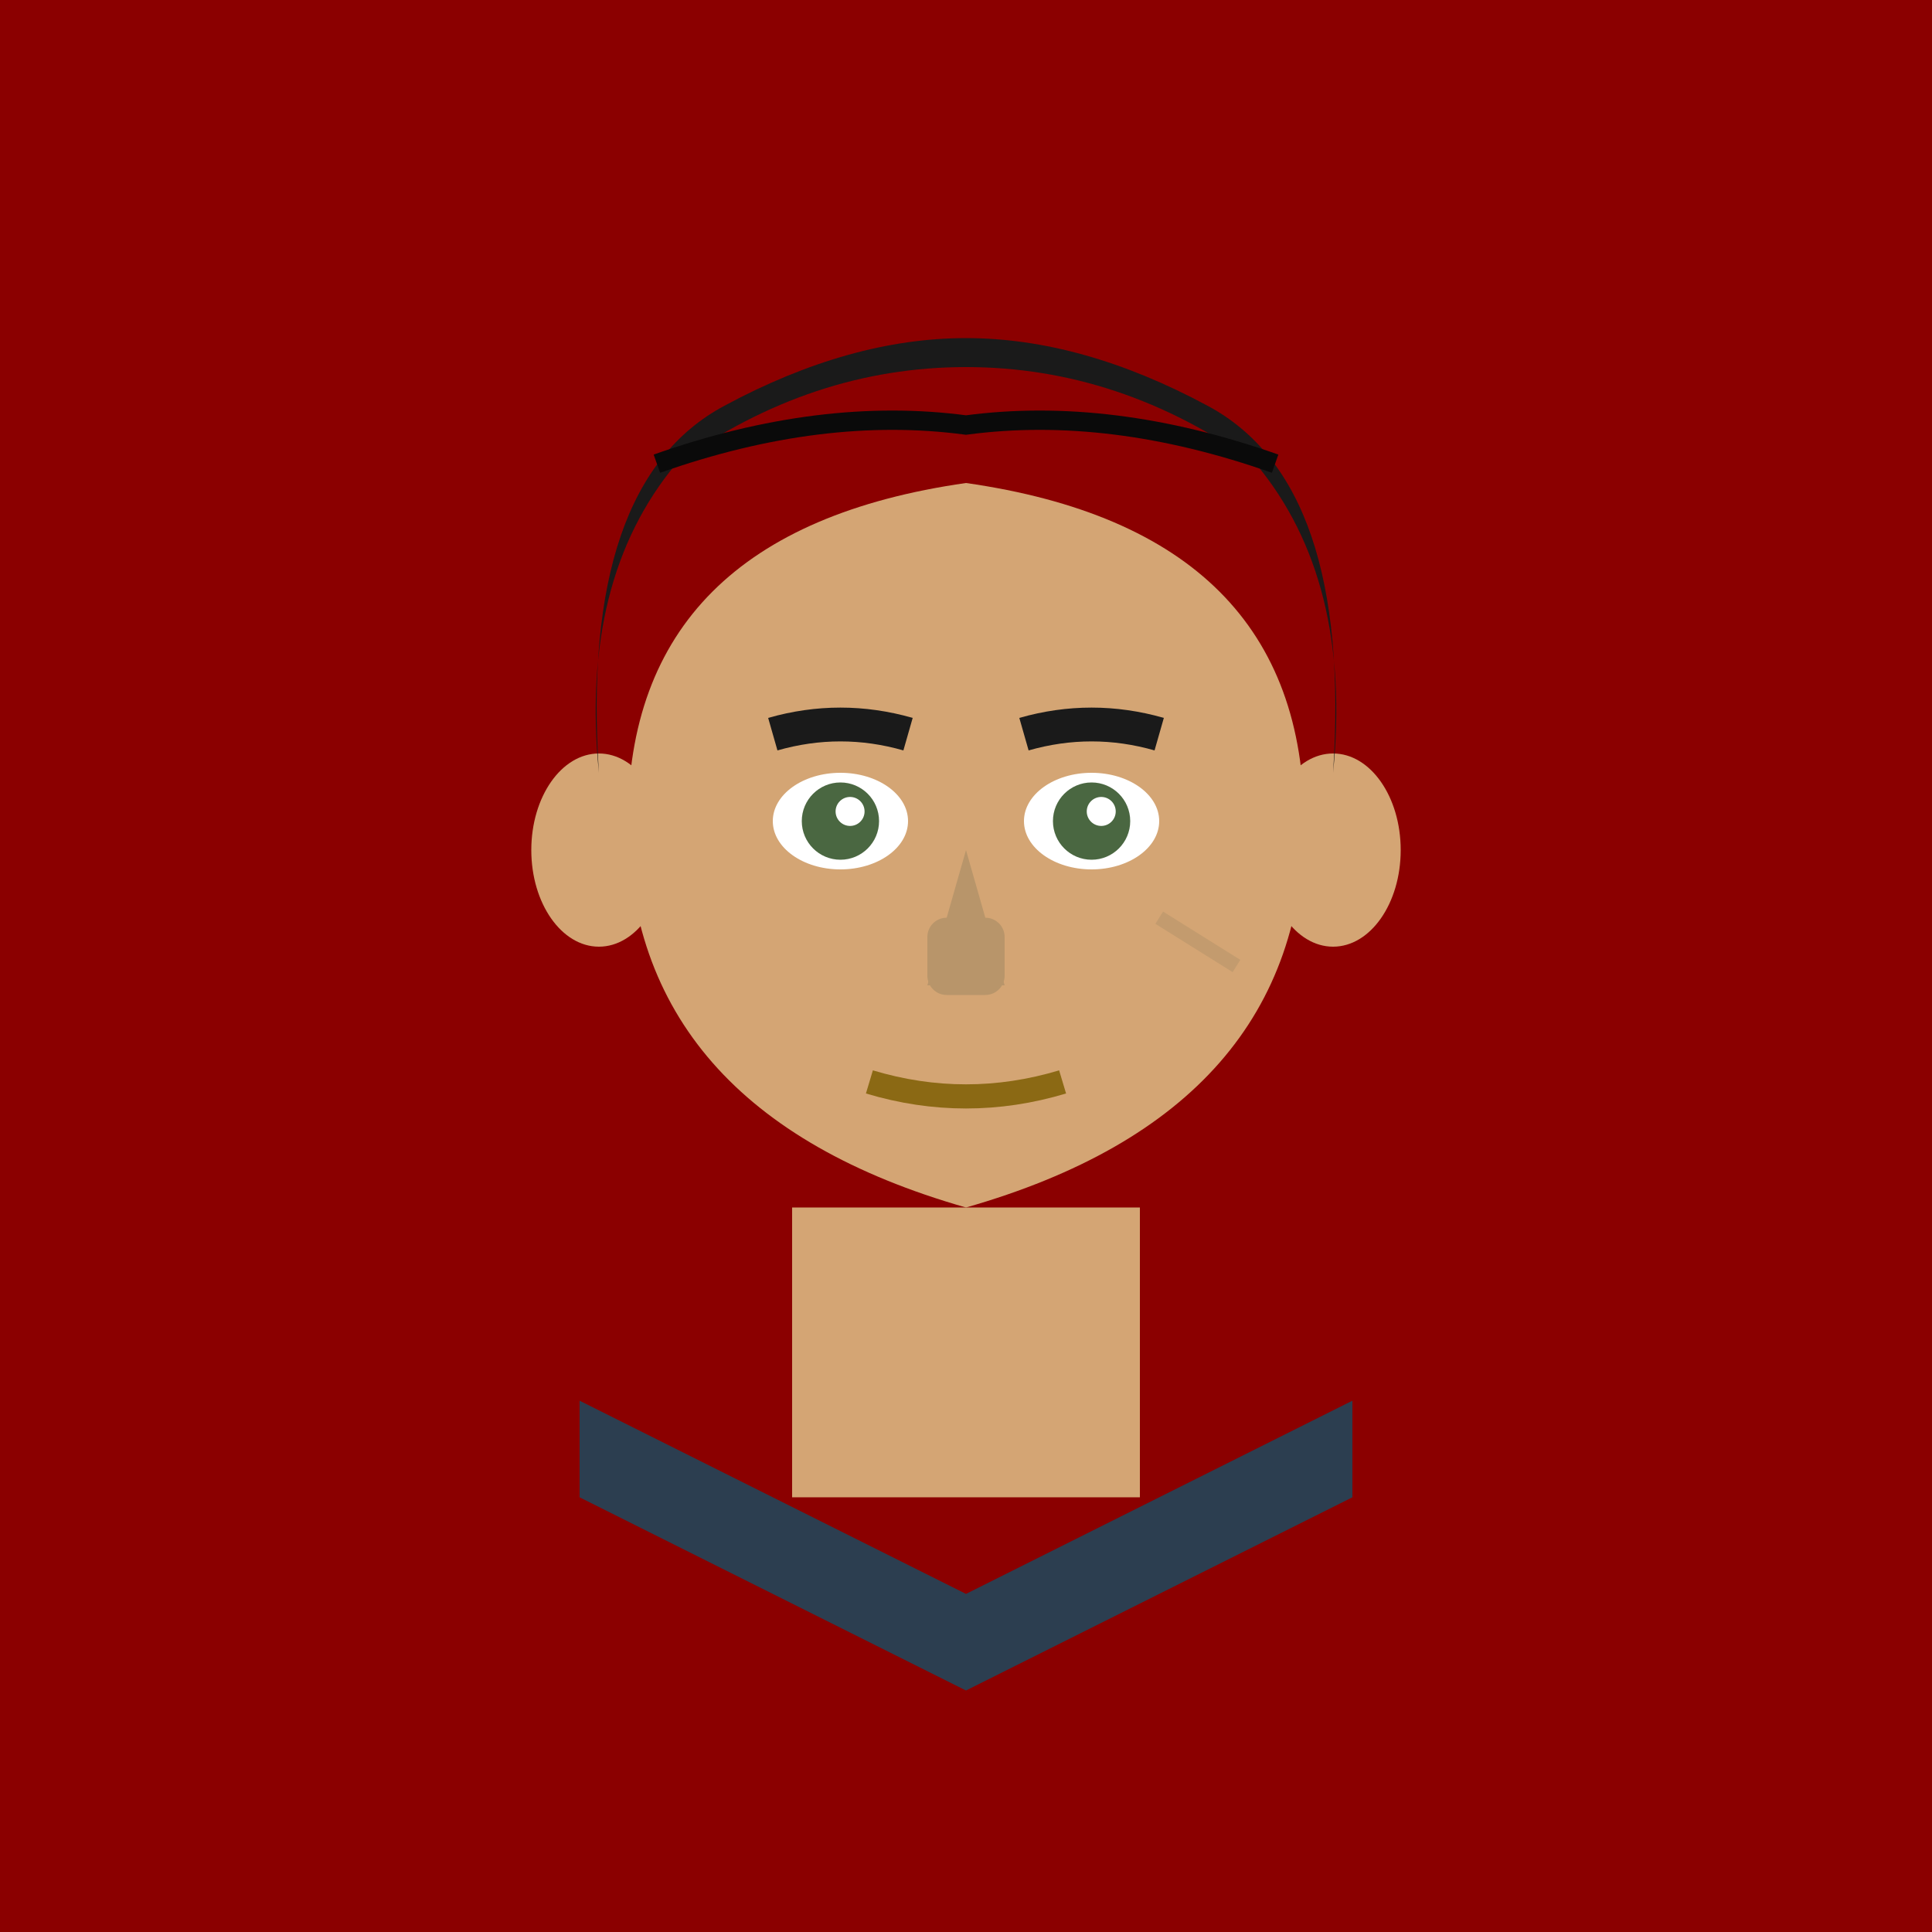
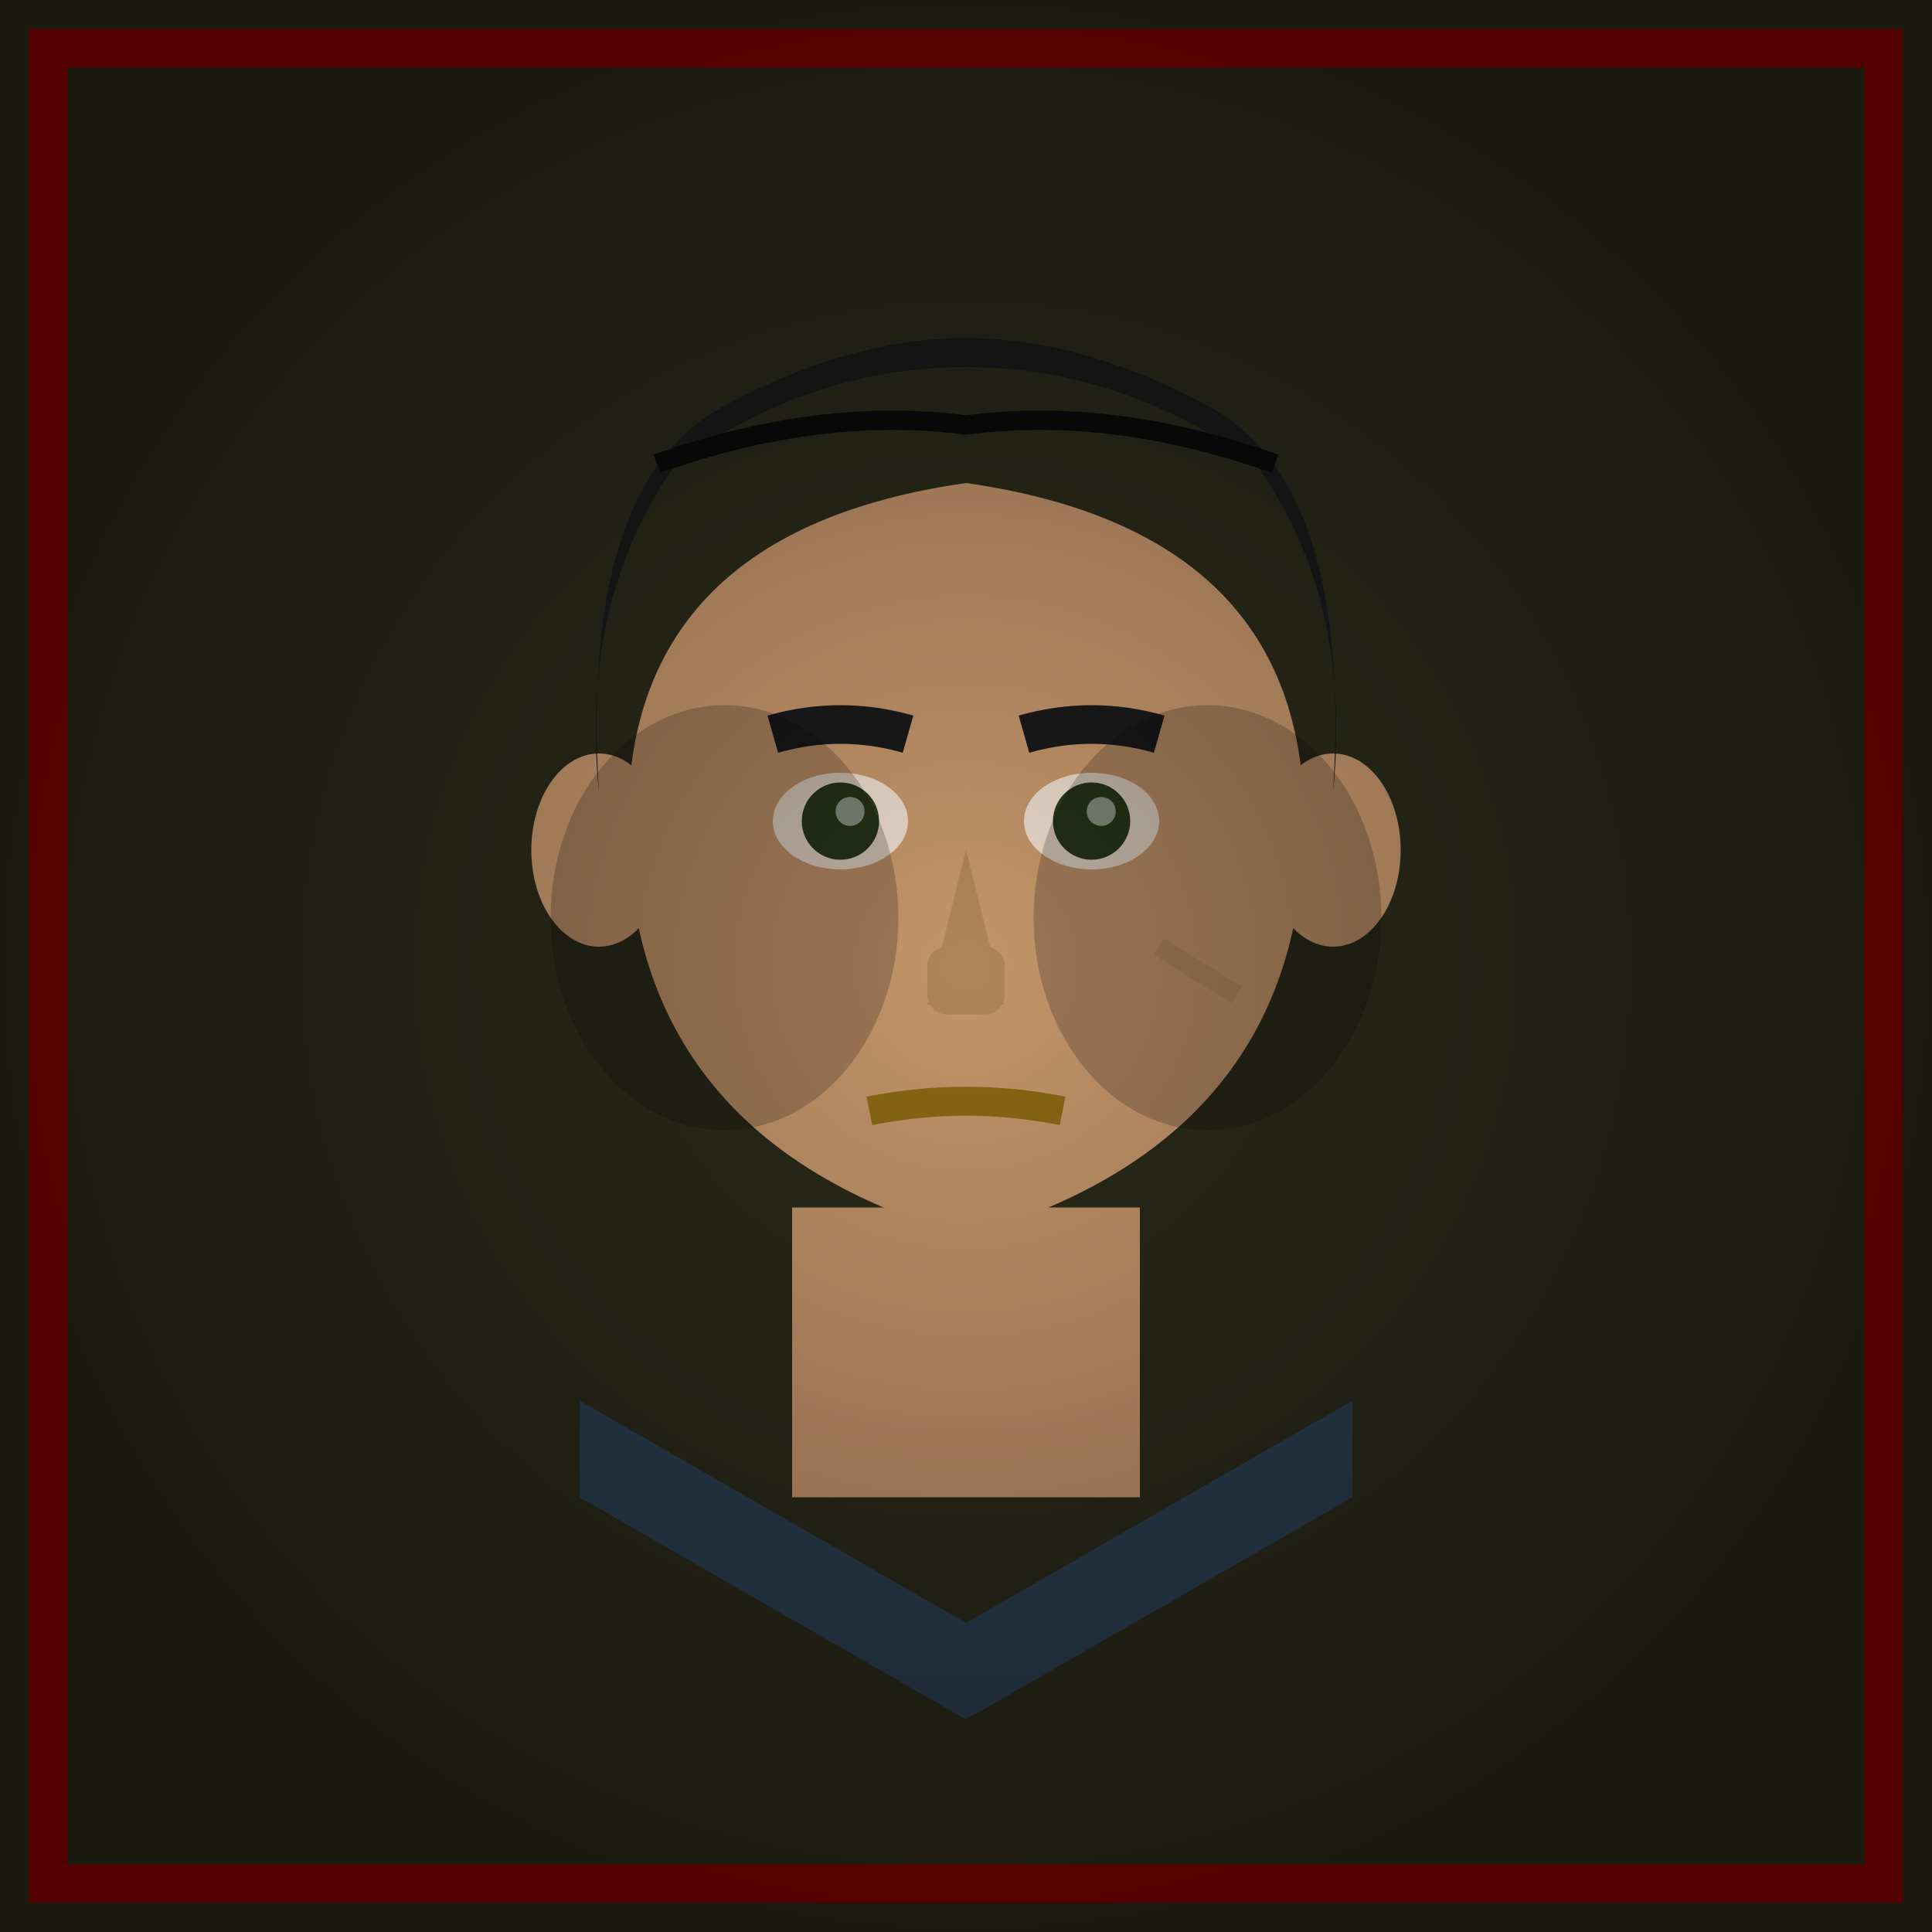
<svg xmlns="http://www.w3.org/2000/svg" viewBox="0 0 200 200">
-   <rect width="200" height="200" fill="#8B0000" />
-   <rect x="82" y="125" width="36" height="30" fill="#D4A574" />
-   <path d="M60 145 L100 165 L140 145 L140 155 L100 175 L60 155 Z" fill="#2C3E50" />
-   <path d="M65 85 Q65 55 100 50 Q135 55 135 85 Q135 115 100 125 Q65 115 65 85" fill="#D4A574" />
-   <ellipse cx="62" cy="88" rx="7" ry="10" fill="#D4A574" />
-   <ellipse cx="138" cy="88" rx="7" ry="10" fill="#D4A574" />
-   <path d="M62 80 Q60 50 75 42 Q88 35 100 35 Q112 35 125 42 Q140 50 138 80 Q140 60 130 48 Q116 38 100 38 Q84 38 70 48 Q60 60 62 80" fill="#1A1A1A" />
+   <rect width="200" height="200" fill="#2A2A1A" />
+   <rect x="5" y="5" width="190" height="190" fill="none" stroke="#8B0000" stroke-width="4" />
+   <defs>
+     <radialGradient id="shadow" cx="50%" cy="50%" r="50%">
+       <stop offset="0%" stop-color="#000" stop-opacity="0" />
+       <stop offset="100%" stop-color="#000" stop-opacity="0.4" />
+     </radialGradient>
+   </defs>
+   <rect x="82" y="125" width="36" height="30" fill="#C4956A" />
+   <path d="M60 145 L100 168 L140 145 L140 155 L100 178 L60 155 Z" fill="#2C3E50" />
+   <path d="M65 85 Q65 55 100 50 Q135 55 135 85 Q135 118 100 128 Q65 118 65 85" fill="#C4956A" />
+   <ellipse cx="62" cy="88" rx="7" ry="10" fill="#C4956A" />
+   <ellipse cx="138" cy="88" rx="7" ry="10" fill="#C4956A" />
+   <path d="M62 82 Q60 50 75 42 Q88 35 100 35 Q112 35 125 42 Q140 50 138 82 Q140 62 130 48 Q116 38 100 38 Q84 38 70 48 Q60 62 62 82" fill="#1A1A1A" />
  <path d="M68 48 Q85 42 100 44 Q115 42 132 48" fill="none" stroke="#0A0A0A" stroke-width="2" />
-   <ellipse cx="87" cy="85" rx="7" ry="5" fill="#FFF" />
-   <ellipse cx="113" cy="85" rx="7" ry="5" fill="#FFF" />
-   <circle cx="87" cy="85" r="4" fill="#4A6741" />
-   <circle cx="113" cy="85" r="4" fill="#4A6741" />
-   <circle cx="88" cy="84" r="1.5" fill="#FFF" />
-   <circle cx="114" cy="84" r="1.5" fill="#FFF" />
-   <path d="M80 76 Q87 74 94 76" stroke="#1A1A1A" stroke-width="3.5" fill="none" />
-   <path d="M106 76 Q113 74 120 76" stroke="#1A1A1A" stroke-width="3.5" fill="none" />
-   <path d="M100 88 L96 102 L104 102 Z" fill="#B8956A" />
-   <rect x="96" y="95" width="8" height="8" rx="2" fill="#B8956A" />
-   <path d="M90 112 Q100 115 110 112" stroke="#8B6914" stroke-width="2.5" fill="none" />
-   <path d="M120 95 L128 100" stroke="#B8956A" stroke-width="1.5" opacity="0.6" />
+   <ellipse cx="87" cy="85" rx="7" ry="5" fill="#E8D8C8" />
+   <ellipse cx="113" cy="85" rx="7" ry="5" fill="#E8D8C8" />
+   <circle cx="87" cy="85" r="4" fill="#2A3A1A" />
+   <circle cx="113" cy="85" r="4" fill="#2A3A1A" />
+   <circle cx="88" cy="84" r="1.5" fill="#FFF" opacity="0.5" />
+   <circle cx="114" cy="84" r="1.5" fill="#FFF" opacity="0.5" />
+   <path d="M80 76 Q87 74 94 76" stroke="#1A1A1A" stroke-width="4" fill="none" />
+   <path d="M106 76 Q113 74 120 76" stroke="#1A1A1A" stroke-width="4" fill="none" />
+   <path d="M100 88 L96 104 L104 104 Z" fill="#B0855A" />
+   <rect x="96" y="98" width="8" height="7" rx="2" fill="#B0855A" />
+   <path d="M90 115 Q100 113 110 115" stroke="#8B6914" stroke-width="3" fill="none" />
+   <path d="M120 98 L128 103" stroke="#B0855A" stroke-width="2" opacity="0.6" />
+   <ellipse cx="75" cy="95" rx="18" ry="22" fill="#000" opacity="0.2" />
+   <ellipse cx="125" cy="95" rx="18" ry="22" fill="#000" opacity="0.2" />
+   <rect width="200" height="200" fill="url(#shadow)" />
</svg>
